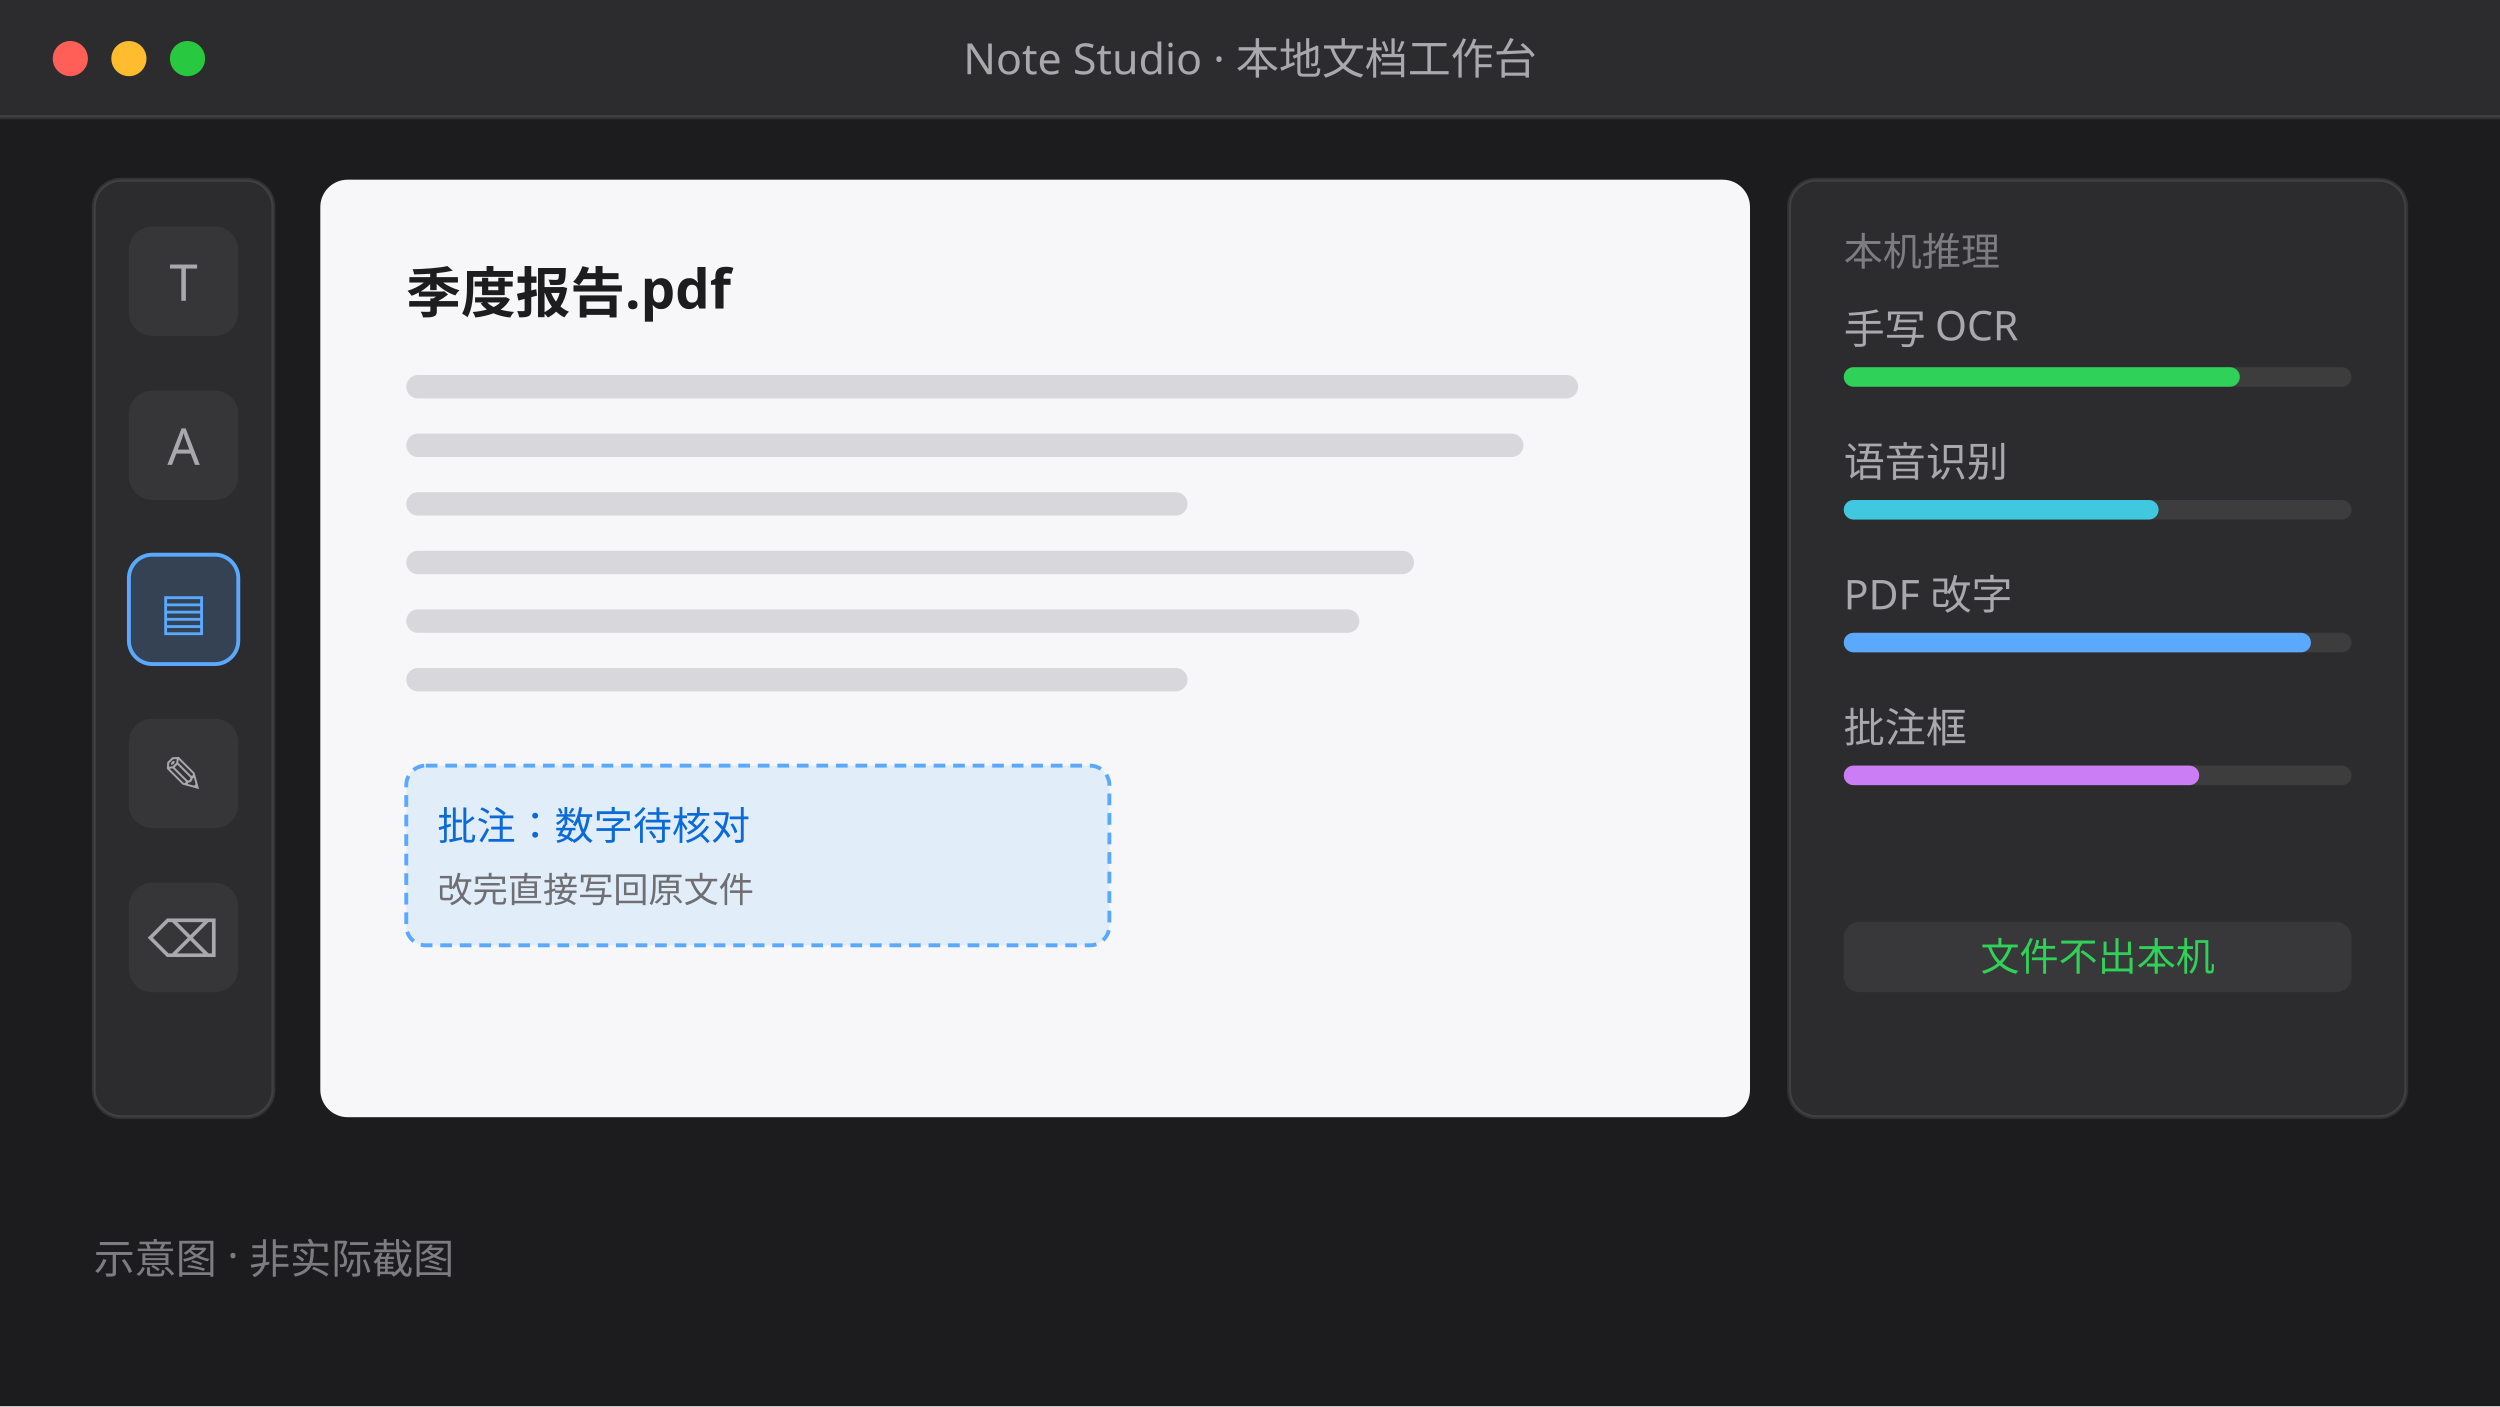
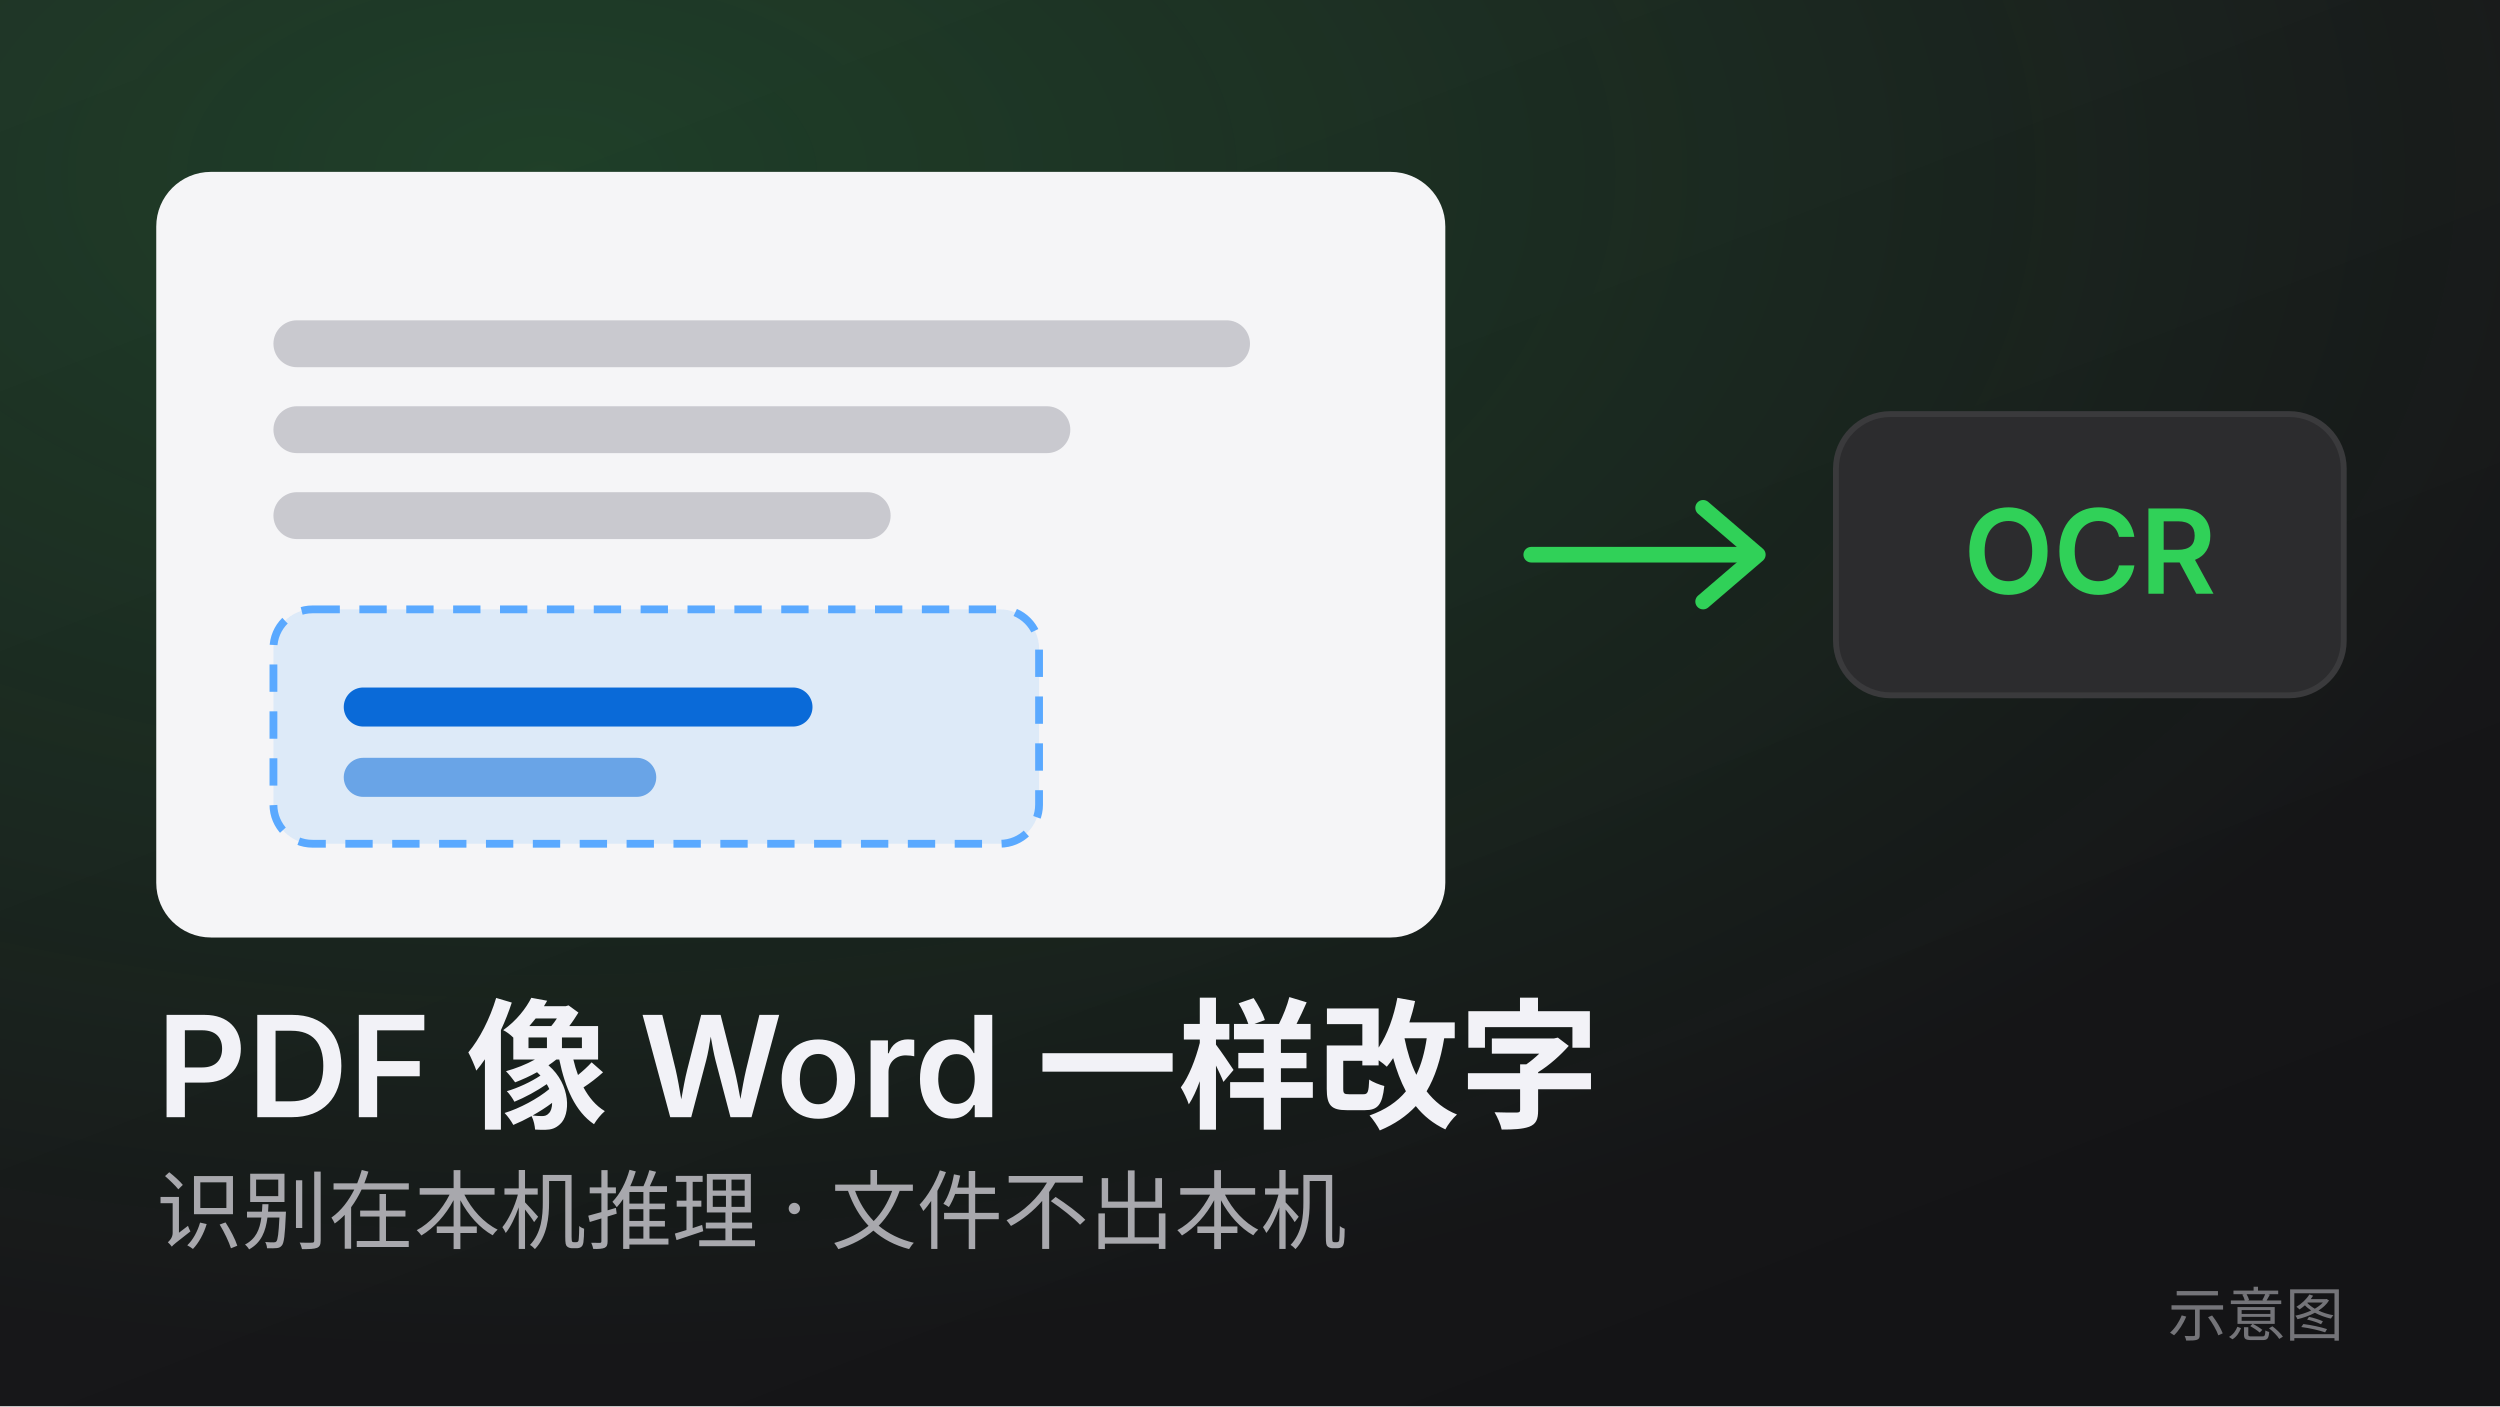
- <svg xmlns="http://www.w3.org/2000/svg" viewBox="0 0 640 360" width="640" height="360" role="img" aria-label="Note Studio 本地文档工作台示意图">
+ <svg xmlns="http://www.w3.org/2000/svg" viewBox="0 0 640 360" width="640" height="360" role="img" aria-label="PDF 像 Word 一样改字示意图">
  <defs>
-     <linearGradient id="g-accent" x1="0" y1="0" x2="1" y2="1">
-       <stop offset="0" stop-color="#5aa9ff" />
-       <stop offset="1" stop-color="#cb7df5" />
+     <linearGradient id="bg" x1="0" y1="0" x2="0.7" y2="1">
+       <stop offset="0" stop-color="#1c1c1e" />
+       <stop offset="1" stop-color="#141416" />
    </linearGradient>
+     <radialGradient id="glow" cx="0.22" cy="0.12" r="0.85">
+       <stop offset="0" stop-color="#30d158" stop-opacity="0.20" />
+       <stop offset="1" stop-color="#30d158" stop-opacity="0" />
+     </radialGradient>
  </defs>
-   <rect x="0" y="0" width="640" height="360" fill="#1c1c1e" />
-   <rect x="0" y="0" width="640" height="30" fill="#2c2c2e" />
-   <circle cx="18" cy="15" r="4.5" fill="#ff5f57" />
-   <circle cx="33" cy="15" r="4.5" fill="#febc2e" />
-   <circle cx="48" cy="15" r="4.5" fill="#28c840" />
-   <text x="320" y="19" fill="#a8a8ad" font-size="11" font-family="ui-sans-serif,system-ui,sans-serif" text-anchor="middle">Note Studio · 本地文档工作台</text>
-   <line x1="0" y1="30" x2="640" y2="30" stroke="rgba(255,255,255,0.10)" />
-   <rect x="24" y="46" width="46" height="240" rx="7" fill="#2c2c2e" stroke="rgba(255,255,255,0.10)" />
-   <rect x="33" y="58" width="28" height="28" rx="6" fill="rgba(255,255,255,0.05)" stroke="transparent" />
-   <text x="47" y="77" fill="#a8a8ad" font-size="13" font-family="ui-sans-serif,system-ui,sans-serif" text-anchor="middle">T</text>
-   <rect x="33" y="100" width="28" height="28" rx="6" fill="rgba(255,255,255,0.05)" stroke="transparent" />
-   <text x="47" y="119" fill="#a8a8ad" font-size="13" font-family="ui-sans-serif,system-ui,sans-serif" text-anchor="middle">A</text>
-   <rect x="33" y="142" width="28" height="28" rx="6" fill="rgba(90,169,255,0.18)" stroke="#5aa9ff" />
-   <text x="47" y="161" fill="#5aa9ff" font-size="13" font-family="ui-sans-serif,system-ui,sans-serif" text-anchor="middle">▤</text>
-   <rect x="33" y="184" width="28" height="28" rx="6" fill="rgba(255,255,255,0.05)" stroke="transparent" />
-   <text x="47" y="203" fill="#a8a8ad" font-size="13" font-family="ui-sans-serif,system-ui,sans-serif" text-anchor="middle">✎</text>
-   <rect x="33" y="226" width="28" height="28" rx="6" fill="rgba(255,255,255,0.05)" stroke="transparent" />
-   <text x="47" y="245" fill="#a8a8ad" font-size="13" font-family="ui-sans-serif,system-ui,sans-serif" text-anchor="middle">⌫</text>
-   <rect x="82" y="46" width="366" height="240" rx="7" fill="#f7f7f9" />
-   <text x="104" y="80" fill="#1d1d1f" font-size="14" font-weight="600" font-family="ui-sans-serif,system-ui,sans-serif">季度报告.pdf</text>
-   <rect x="104" y="96" width="300" height="6" rx="3" fill="#d8d8dc" />
-   <rect x="104" y="111" width="286" height="6" rx="3" fill="#d8d8dc" />
-   <rect x="104" y="126" width="200" height="6" rx="3" fill="#d8d8dc" />
-   <rect x="104" y="141" width="258" height="6" rx="3" fill="#d8d8dc" />
-   <rect x="104" y="156" width="244" height="6" rx="3" fill="#d8d8dc" />
-   <rect x="104" y="171" width="200" height="6" rx="3" fill="#d8d8dc" />
-   <rect x="104" y="196" width="180" height="46" rx="5" fill="rgba(90,169,255,0.13)" stroke="#5aa9ff" stroke-dasharray="3 2" />
-   <text x="112" y="215" fill="#0a6ad8" font-size="10" font-family="ui-sans-serif,system-ui,sans-serif">批注：数字待核对</text>
-   <text x="112" y="231" fill="#6e6e73" font-size="9" font-family="ui-sans-serif,system-ui,sans-serif">改完直接写回原文件</text>
-   <rect x="458" y="46" width="158" height="240" rx="7" fill="#2c2c2e" stroke="rgba(255,255,255,0.10)" />
-   <text x="472" y="68" fill="#7c7c81" font-size="10" font-family="ui-sans-serif,system-ui,sans-serif">本机推理</text>
-   <text x="472" y="88" fill="#a8a8ad" font-size="10.5" font-family="ui-sans-serif,system-ui,sans-serif">手写 OCR</text>
-   <rect x="472" y="94" width="130" height="5" rx="2.5" fill="rgba(255,255,255,0.08)" />
-   <rect x="472" y="94" width="101.4" height="5" rx="2.5" fill="#30d158" />
-   <text x="472" y="122" fill="#a8a8ad" font-size="10.5" font-family="ui-sans-serif,system-ui,sans-serif">语音识别</text>
-   <rect x="472" y="128" width="130" height="5" rx="2.5" fill="rgba(255,255,255,0.08)" />
-   <rect x="472" y="128" width="80.6" height="5" rx="2.5" fill="#40c8e0" />
-   <text x="472" y="156" fill="#a8a8ad" font-size="10.5" font-family="ui-sans-serif,system-ui,sans-serif">PDF 改字</text>
-   <rect x="472" y="162" width="130" height="5" rx="2.5" fill="rgba(255,255,255,0.08)" />
-   <rect x="472" y="162" width="119.6" height="5" rx="2.5" fill="#5aa9ff" />
-   <text x="472" y="190" fill="#a8a8ad" font-size="10.5" font-family="ui-sans-serif,system-ui,sans-serif">批注框</text>
-   <rect x="472" y="196" width="130" height="5" rx="2.5" fill="rgba(255,255,255,0.08)" />
-   <rect x="472" y="196" width="91" height="5" rx="2.5" fill="#cb7df5" />
-   <rect x="472" y="236" width="130" height="18" rx="4" fill="rgba(255,255,255,0.06)" />
-   <text x="537" y="248.5" fill="#30d158" font-size="10" font-family="ui-sans-serif,system-ui,sans-serif" text-anchor="middle">文件不出本机</text>
-   <text x="24" y="326" fill="#7c7c81" font-size="10.5" font-family="ui-sans-serif,system-ui,sans-serif">示意图 · 非实际截图</text>
+   <rect width="640" height="360" fill="url(#bg)" />
+   <rect width="640" height="360" fill="url(#glow)" />
+   <rect x="40" y="44" width="330" height="196" rx="14" fill="#f5f5f7" />
+   <rect x="70" y="82" width="250" height="12" rx="6" fill="#c9c9cf" />
+   <rect x="70" y="104" width="204" height="12" rx="6" fill="#c9c9cf" />
+   <rect x="70" y="126" width="158" height="12" rx="6" fill="#c9c9cf" />
+   <rect x="70" y="156" width="196" height="60" rx="10" fill="rgba(90,169,255,0.16)" stroke="#5aa9ff" stroke-width="2" stroke-dasharray="7 5" />
+   <rect x="88" y="176" width="120" height="10" rx="5" fill="#0a6ad8" />
+   <rect x="88" y="194" width="80" height="10" rx="5" fill="#0a6ad8" opacity="0.55" />
+   <g stroke="#30d158" stroke-width="4" fill="none" stroke-linecap="round" stroke-linejoin="round">
+     <path d="M392 142h56" />
+     <path d="M436 130l14 12-14 12" />
+   </g>
+   <rect x="470" y="106" width="130" height="72" rx="14" fill="#2c2c2e" stroke="#3a3a3c" stroke-width="1.5" />
+   <text x="535" y="152" fill="#30d158" font-size="30" font-weight="600" text-anchor="middle" font-family="ui-sans-serif,system-ui,-apple-system,'Segoe UI',sans-serif">OCR</text>
+   <text x="40" y="286" fill="#f2f2f7" font-size="36" font-weight="600" font-family="ui-sans-serif,system-ui,-apple-system,'Segoe UI',sans-serif">PDF 像 Word 一样改字</text>
+   <text x="40" y="318" fill="#a8a8ad" font-size="22" font-family="ui-sans-serif,system-ui,-apple-system,'Segoe UI',sans-serif">识别在本机推理 · 文件不出本机</text>
+   <text x="600" y="342" fill="#a8a8ad" font-size="15" text-anchor="end" opacity="0.65" font-family="ui-sans-serif,system-ui,-apple-system,'Segoe UI',sans-serif">示意图</text>
</svg>
